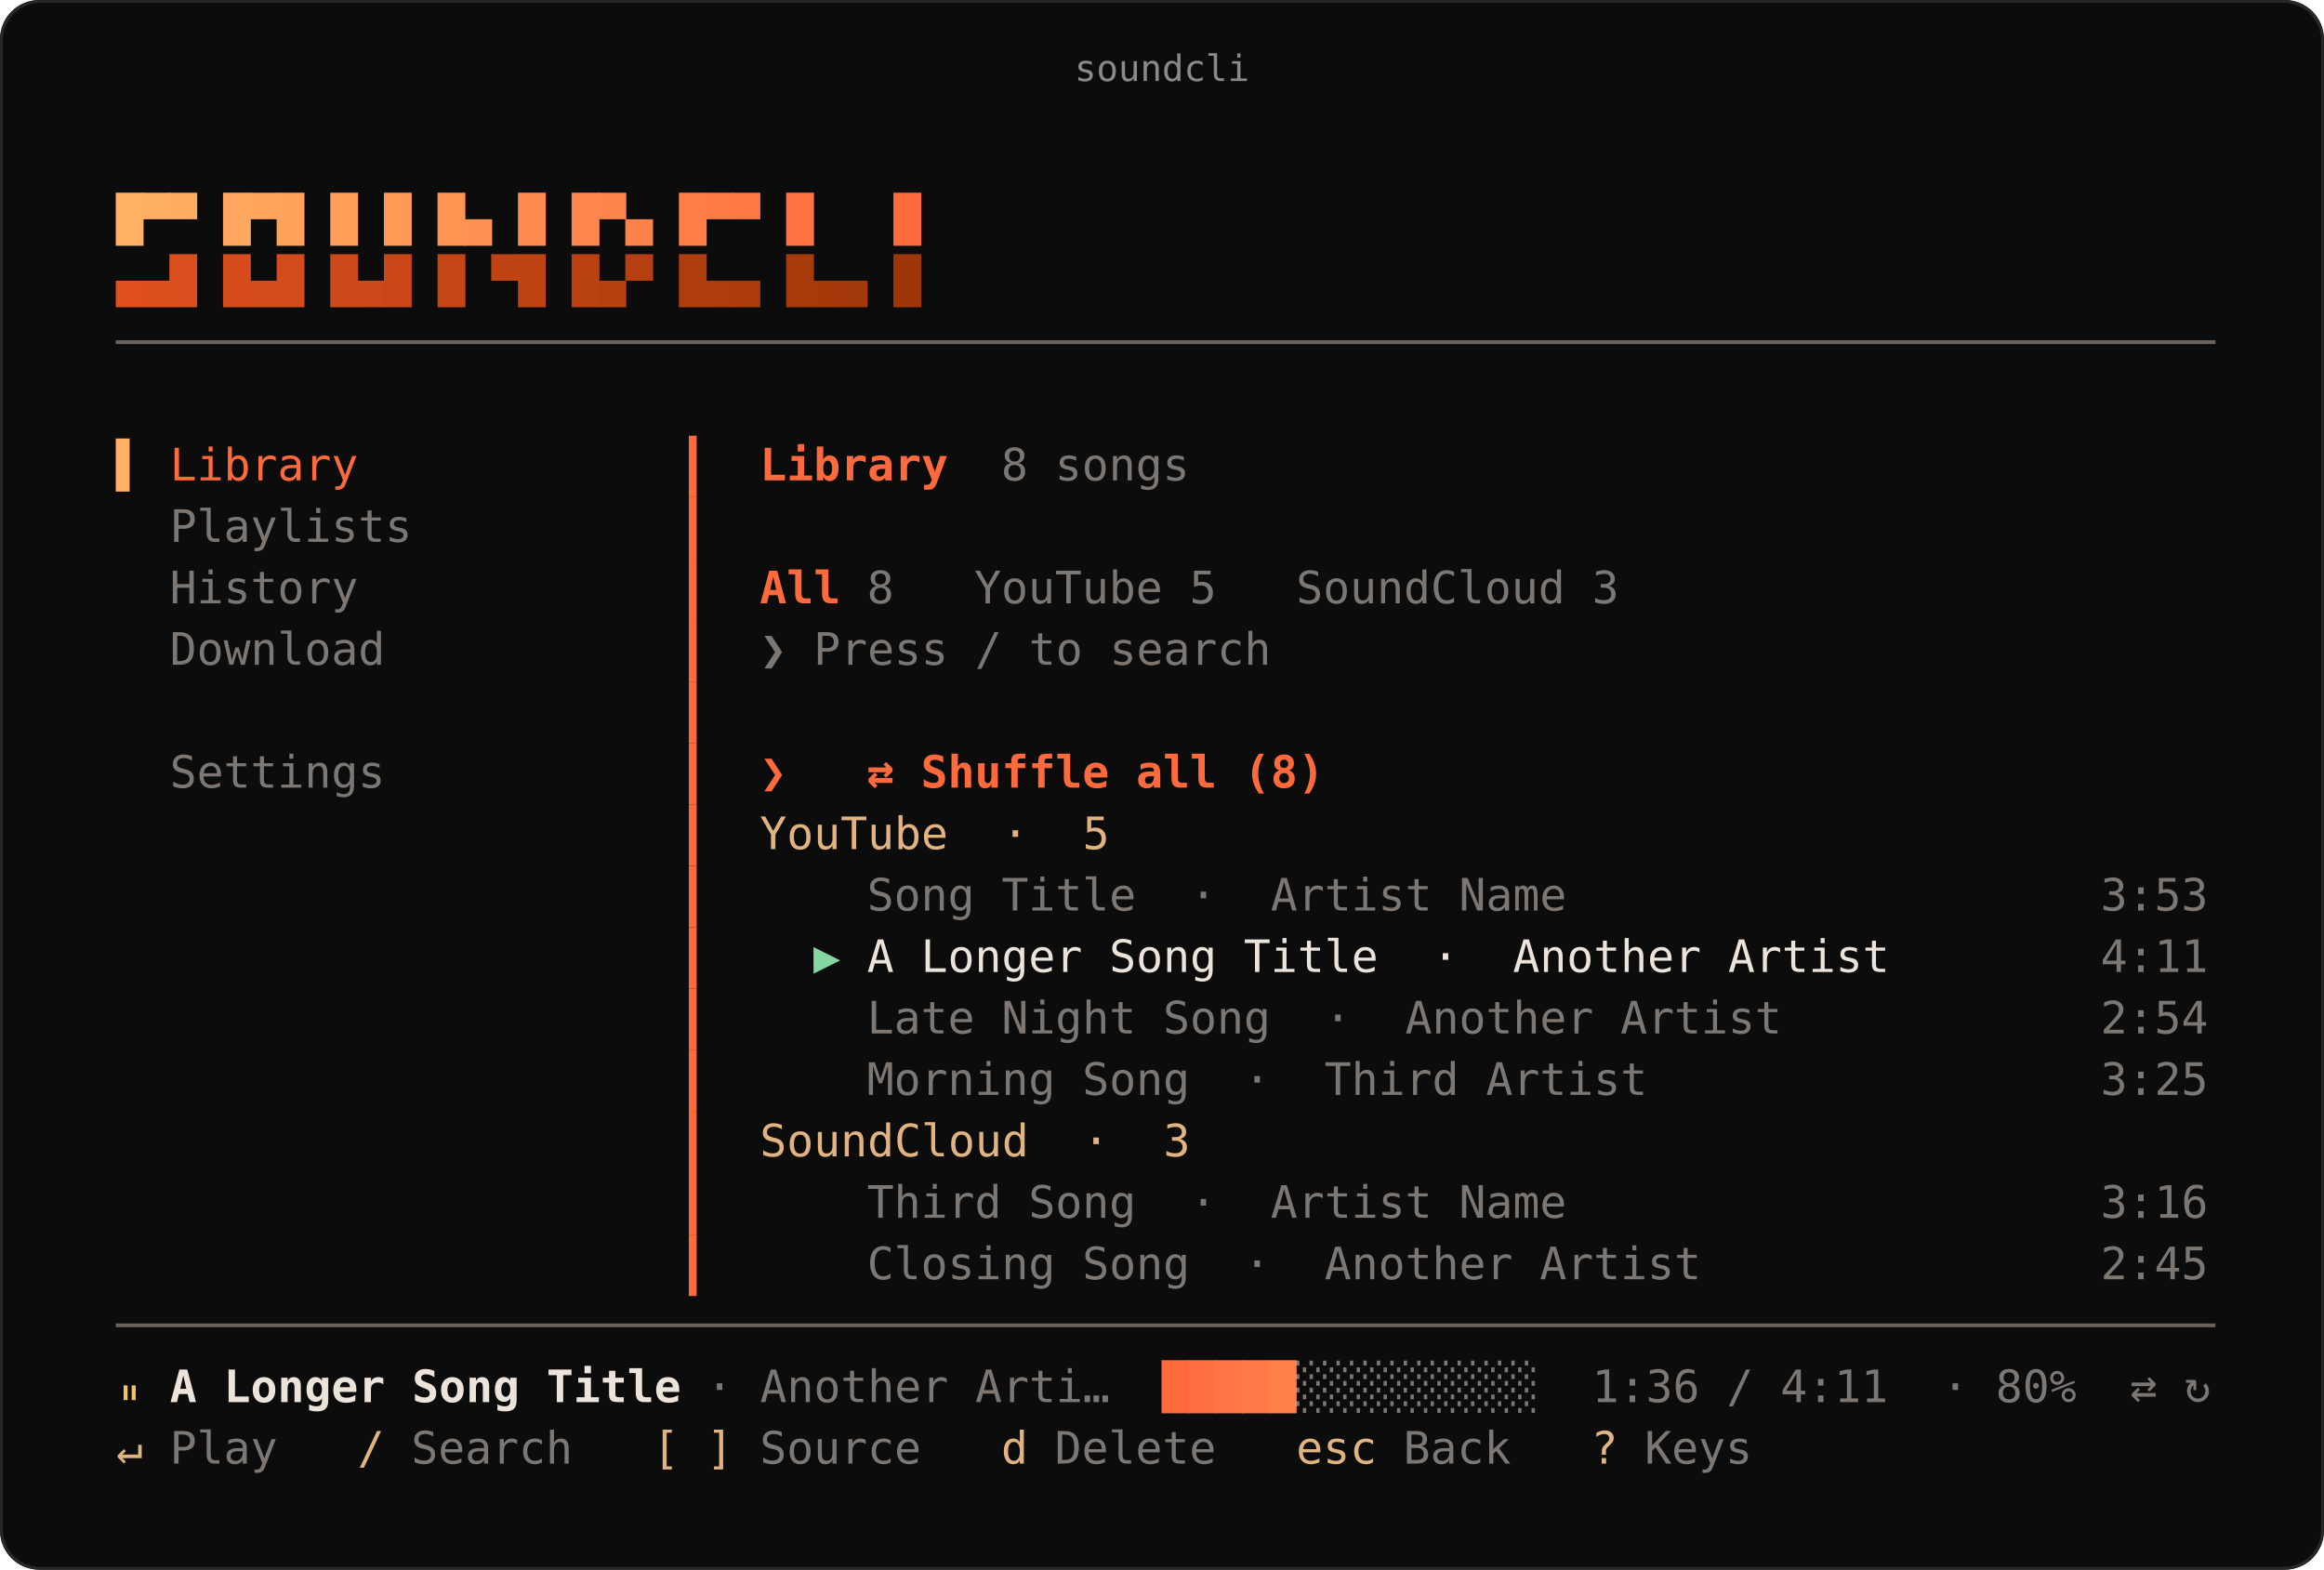
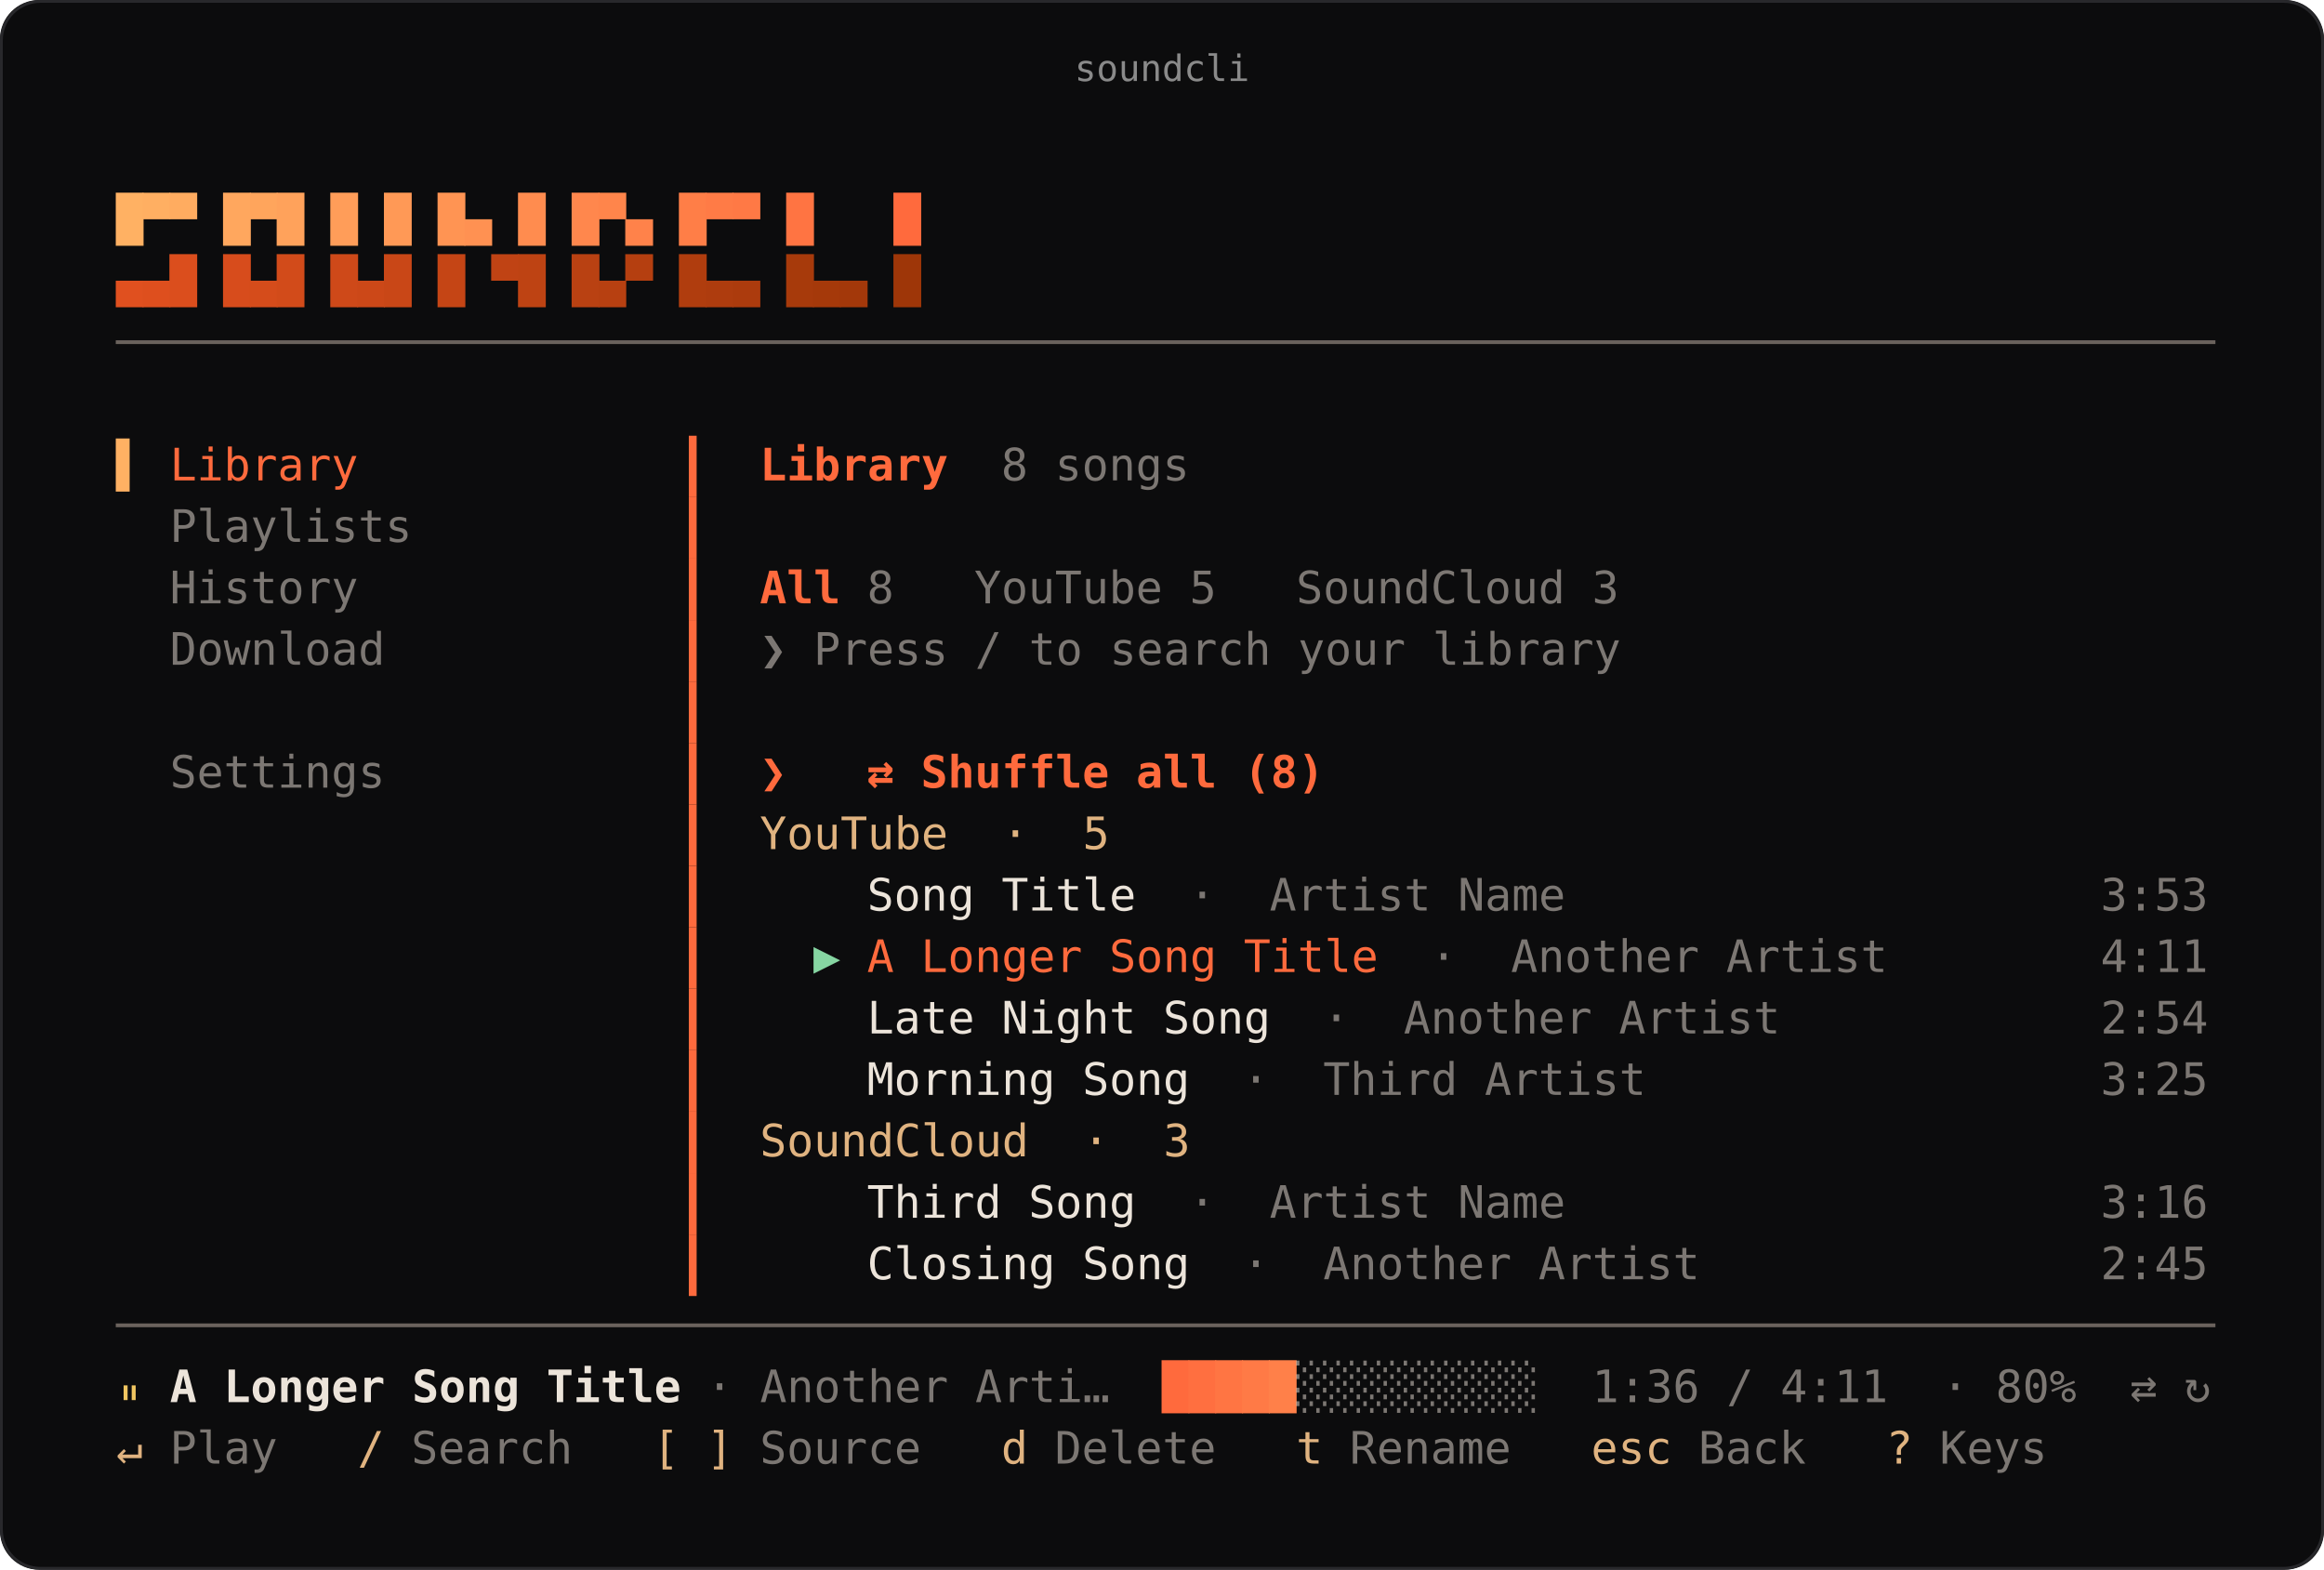
<svg xmlns="http://www.w3.org/2000/svg" width="832" height="562" viewBox="0 0 832 562" style="max-width: 832px; width: 100%; height: auto;" role="img">
  <rect width="100%" height="100%" rx="14" fill="#0c0c0d" />
  <rect x="0.5" y="0.5" width="831" height="561" rx="14" fill="none" stroke="#28282b" stroke-width="1" />
  <text x="416" y="29" text-anchor="middle" font-family="ui-monospace, &quot;Cascadia Mono&quot;, &quot;SF Mono&quot;, Menlo, Consolas, &quot;DejaVu Sans Mono&quot;, monospace" font-size="13" fill="#8a8a8a">soundcli</text>
  <g font-family="ui-monospace, &quot;Cascadia Mono&quot;, &quot;SF Mono&quot;, Menlo, Consolas, &quot;DejaVu Sans Mono&quot;, monospace" font-size="16" fill="#d8d0c6">
    <text x="41.6" y="84" textLength="9.6" lengthAdjust="spacingAndGlyphs" xml:space="preserve" fill="#ffb163" font-weight="600">█</text>
    <text x="51.2" y="84" textLength="9.6" lengthAdjust="spacingAndGlyphs" xml:space="preserve" fill="#ffaf62" font-weight="600">▀</text>
    <text x="60.8" y="84" textLength="9.6" lengthAdjust="spacingAndGlyphs" xml:space="preserve" fill="#ffac60" font-weight="600">▀</text>
    <text x="80" y="84" textLength="9.6" lengthAdjust="spacingAndGlyphs" xml:space="preserve" fill="#ffa75e" font-weight="600">█</text>
    <text x="89.6" y="84" textLength="9.6" lengthAdjust="spacingAndGlyphs" xml:space="preserve" fill="#ffa55c" font-weight="600">▀</text>
    <text x="99.2" y="84" textLength="9.6" lengthAdjust="spacingAndGlyphs" xml:space="preserve" fill="#ffa25b" font-weight="600">█</text>
    <text x="118.4" y="84" textLength="9.6" lengthAdjust="spacingAndGlyphs" xml:space="preserve" fill="#ff9d59" font-weight="600">█</text>
    <text x="137.6" y="84" textLength="9.6" lengthAdjust="spacingAndGlyphs" xml:space="preserve" fill="#ff9956" font-weight="600">█</text>
    <text x="156.8" y="84" textLength="9.6" lengthAdjust="spacingAndGlyphs" xml:space="preserve" fill="#ff9453" font-weight="600">█</text>
    <text x="166.4" y="84" textLength="9.6" lengthAdjust="spacingAndGlyphs" xml:space="preserve" fill="#ff9152" font-weight="600">▄</text>
    <text x="185.6" y="84" textLength="9.6" lengthAdjust="spacingAndGlyphs" xml:space="preserve" fill="#ff8c4f" font-weight="600">█</text>
    <text x="204.8" y="84" textLength="9.6" lengthAdjust="spacingAndGlyphs" xml:space="preserve" fill="#ff874d" font-weight="600">█</text>
    <text x="214.4" y="84" textLength="9.6" lengthAdjust="spacingAndGlyphs" xml:space="preserve" fill="#ff854b" font-weight="600">▀</text>
    <text x="224" y="84" textLength="9.6" lengthAdjust="spacingAndGlyphs" xml:space="preserve" fill="#ff824a" font-weight="600">▄</text>
    <text x="243.2" y="84" textLength="9.6" lengthAdjust="spacingAndGlyphs" xml:space="preserve" fill="#ff7e47" font-weight="600">█</text>
    <text x="252.8" y="84" textLength="9.6" lengthAdjust="spacingAndGlyphs" xml:space="preserve" fill="#ff7b46" font-weight="600">▀</text>
    <text x="262.4" y="84" textLength="9.6" lengthAdjust="spacingAndGlyphs" xml:space="preserve" fill="#ff7945" font-weight="600">▀</text>
    <text x="281.6" y="84" textLength="9.6" lengthAdjust="spacingAndGlyphs" xml:space="preserve" fill="#ff7442" font-weight="600">█</text>
    <text x="320" y="84" textLength="9.6" lengthAdjust="spacingAndGlyphs" xml:space="preserve" fill="#ff6a3d" font-weight="600">█</text>
    <text x="41.6" y="106" textLength="9.6" lengthAdjust="spacingAndGlyphs" xml:space="preserve" fill="#e0501f" font-weight="600">▄</text>
    <text x="51.2" y="106" textLength="9.6" lengthAdjust="spacingAndGlyphs" xml:space="preserve" fill="#de4f1e" font-weight="600">▄</text>
    <text x="60.8" y="106" textLength="9.6" lengthAdjust="spacingAndGlyphs" xml:space="preserve" fill="#db4e1d" font-weight="600">█</text>
    <text x="80" y="106" textLength="9.6" lengthAdjust="spacingAndGlyphs" xml:space="preserve" fill="#d74c1c" font-weight="600">█</text>
    <text x="89.6" y="106" textLength="9.6" lengthAdjust="spacingAndGlyphs" xml:space="preserve" fill="#d54c1b" font-weight="600">▄</text>
    <text x="99.2" y="106" textLength="9.6" lengthAdjust="spacingAndGlyphs" xml:space="preserve" fill="#d24b1a" font-weight="600">█</text>
    <text x="118.4" y="106" textLength="9.6" lengthAdjust="spacingAndGlyphs" xml:space="preserve" fill="#ce4919" font-weight="600">█</text>
    <text x="128" y="106" textLength="9.6" lengthAdjust="spacingAndGlyphs" xml:space="preserve" fill="#cc4818" font-weight="600">▄</text>
    <text x="137.6" y="106" textLength="9.6" lengthAdjust="spacingAndGlyphs" xml:space="preserve" fill="#c94717" font-weight="600">█</text>
    <text x="156.8" y="106" textLength="9.6" lengthAdjust="spacingAndGlyphs" xml:space="preserve" fill="#c54515" font-weight="600">█</text>
    <text x="176" y="106" textLength="9.6" lengthAdjust="spacingAndGlyphs" xml:space="preserve" fill="#c04314" font-weight="600">▀</text>
    <text x="185.6" y="106" textLength="9.6" lengthAdjust="spacingAndGlyphs" xml:space="preserve" fill="#be4313" font-weight="600">█</text>
    <text x="204.8" y="106" textLength="9.6" lengthAdjust="spacingAndGlyphs" xml:space="preserve" fill="#b94112" font-weight="600">█</text>
    <text x="214.4" y="106" textLength="9.6" lengthAdjust="spacingAndGlyphs" xml:space="preserve" fill="#b74011" font-weight="600">▄</text>
    <text x="224" y="106" textLength="9.6" lengthAdjust="spacingAndGlyphs" xml:space="preserve" fill="#b53f10" font-weight="600">▀</text>
    <text x="243.2" y="106" textLength="9.6" lengthAdjust="spacingAndGlyphs" xml:space="preserve" fill="#b03d0e" font-weight="600">█</text>
    <text x="252.8" y="106" textLength="9.6" lengthAdjust="spacingAndGlyphs" xml:space="preserve" fill="#ae3c0e" font-weight="600">▄</text>
    <text x="262.4" y="106" textLength="9.6" lengthAdjust="spacingAndGlyphs" xml:space="preserve" fill="#ac3b0d" font-weight="600">▄</text>
    <text x="281.6" y="106" textLength="9.6" lengthAdjust="spacingAndGlyphs" xml:space="preserve" fill="#a73a0b" font-weight="600">█</text>
    <text x="291.2" y="106" textLength="9.6" lengthAdjust="spacingAndGlyphs" xml:space="preserve" fill="#a5390a" font-weight="600">▄</text>
    <text x="300.8" y="106" textLength="9.6" lengthAdjust="spacingAndGlyphs" xml:space="preserve" fill="#a3380a" font-weight="600">▄</text>
    <text x="320" y="106" textLength="9.6" lengthAdjust="spacingAndGlyphs" xml:space="preserve" fill="#9e3608" font-weight="600">█</text>
    <text x="41.6" y="128" textLength="748.8" lengthAdjust="spacingAndGlyphs" xml:space="preserve" fill="#6b635d">──────────────────────────────────────────────────────────────────────────────</text>
    <text x="41.6" y="172" textLength="9.6" lengthAdjust="spacingAndGlyphs" xml:space="preserve" fill="#ffb163">▌</text>
    <text x="60.8" y="172" textLength="67.2" lengthAdjust="spacingAndGlyphs" xml:space="preserve" fill="#ff6a3d">Library</text>
    <rect x="246.6" y="156" width="2.8" height="22" fill="#ff6a3d" />
    <text x="272" y="172" textLength="67.2" lengthAdjust="spacingAndGlyphs" xml:space="preserve" fill="#ff6a3d" font-weight="600">Library</text>
    <text x="358.4" y="172" textLength="67.2" lengthAdjust="spacingAndGlyphs" xml:space="preserve" fill-opacity="0.55">8 songs</text>
    <text x="60.8" y="194" textLength="86.4" lengthAdjust="spacingAndGlyphs" xml:space="preserve" fill-opacity="0.55">Playlists</text>
    <rect x="246.6" y="178" width="2.8" height="22" fill="#ff6a3d" />
    <text x="60.8" y="216" textLength="67.2" lengthAdjust="spacingAndGlyphs" xml:space="preserve" fill-opacity="0.55">History</text>
    <rect x="246.6" y="200" width="2.8" height="22" fill="#ff6a3d" />
    <text x="272" y="216" textLength="28.8" lengthAdjust="spacingAndGlyphs" xml:space="preserve" fill="#ff6a3d" font-weight="600">All</text>
    <text x="310.4" y="216" textLength="9.6" lengthAdjust="spacingAndGlyphs" xml:space="preserve" fill-opacity="0.55">8</text>
    <text x="348.8" y="216" textLength="86.4" lengthAdjust="spacingAndGlyphs" xml:space="preserve" fill-opacity="0.55">YouTube 5</text>
    <text x="464" y="216" textLength="115.2" lengthAdjust="spacingAndGlyphs" xml:space="preserve" fill-opacity="0.55">SoundCloud 3</text>
    <text x="60.8" y="238" textLength="76.8" lengthAdjust="spacingAndGlyphs" xml:space="preserve" fill-opacity="0.55">Download</text>
    <rect x="246.6" y="222" width="2.8" height="22" fill="#ff6a3d" />
-     <text x="272" y="238" textLength="182.4" lengthAdjust="spacingAndGlyphs" xml:space="preserve" fill-opacity="0.55">❯ Press / to search</text>
+     <text x="272" y="238" textLength="307.2" lengthAdjust="spacingAndGlyphs" xml:space="preserve" fill-opacity="0.55">❯ Press / to search your library</text>
    <rect x="246.6" y="244" width="2.8" height="22" fill="#ff6a3d" />
    <text x="60.8" y="282" textLength="76.8" lengthAdjust="spacingAndGlyphs" xml:space="preserve" fill-opacity="0.55">Settings</text>
    <rect x="246.6" y="266" width="2.8" height="22" fill="#ff6a3d" />
    <text x="272" y="282" textLength="9.6" lengthAdjust="spacingAndGlyphs" xml:space="preserve" fill="#ff6a3d">❯</text>
    <text x="310.4" y="282" textLength="163.2" lengthAdjust="spacingAndGlyphs" xml:space="preserve" fill="#ff6a3d" font-weight="600">⇄ Shuffle all (8)</text>
    <rect x="246.6" y="288" width="2.8" height="22" fill="#ff6a3d" />
    <text x="272" y="304" textLength="124.8" lengthAdjust="spacingAndGlyphs" xml:space="preserve" fill="#e0b380">YouTube  ·  5</text>
    <rect x="246.6" y="310" width="2.8" height="22" fill="#ff6a3d" />
-     <text x="310.4" y="326" textLength="249.6" lengthAdjust="spacingAndGlyphs" xml:space="preserve" fill-opacity="0.55">Song Title  ·  Artist Name</text>
+     <text x="310.4" y="326" textLength="96" lengthAdjust="spacingAndGlyphs" xml:space="preserve" fill="#ece4da">Song Title</text>
+     <text x="425.6" y="326" textLength="134.4" lengthAdjust="spacingAndGlyphs" xml:space="preserve" fill-opacity="0.55">·  Artist Name</text>
    <text x="752" y="326" textLength="38.4" lengthAdjust="spacingAndGlyphs" xml:space="preserve" fill-opacity="0.55">3:53</text>
    <rect x="246.6" y="332" width="2.8" height="22" fill="#ff6a3d" />
    <text x="291.2" y="348" textLength="9.6" lengthAdjust="spacingAndGlyphs" xml:space="preserve" fill="#86d6a2">▶</text>
-     <text x="310.4" y="348" textLength="364.8" lengthAdjust="spacingAndGlyphs" xml:space="preserve" fill="#ece4da">A Longer Song Title  ·  Another Artist</text>
+     <text x="310.4" y="348" textLength="182.4" lengthAdjust="spacingAndGlyphs" xml:space="preserve" fill="#ff6a3d">A Longer Song Title</text>
+     <text x="512" y="348" textLength="163.2" lengthAdjust="spacingAndGlyphs" xml:space="preserve" fill-opacity="0.55">·  Another Artist</text>
    <text x="752" y="348" textLength="38.4" lengthAdjust="spacingAndGlyphs" xml:space="preserve" fill-opacity="0.55">4:11</text>
    <rect x="246.6" y="354" width="2.8" height="22" fill="#ff6a3d" />
-     <text x="310.4" y="370" textLength="326.4" lengthAdjust="spacingAndGlyphs" xml:space="preserve" fill-opacity="0.55">Late Night Song  ·  Another Artist</text>
+     <text x="310.4" y="370" textLength="144" lengthAdjust="spacingAndGlyphs" xml:space="preserve" fill="#ece4da">Late Night Song</text>
+     <text x="473.6" y="370" textLength="163.2" lengthAdjust="spacingAndGlyphs" xml:space="preserve" fill-opacity="0.55">·  Another Artist</text>
    <text x="752" y="370" textLength="38.4" lengthAdjust="spacingAndGlyphs" xml:space="preserve" fill-opacity="0.55">2:54</text>
    <rect x="246.6" y="376" width="2.8" height="22" fill="#ff6a3d" />
-     <text x="310.4" y="392" textLength="278.4" lengthAdjust="spacingAndGlyphs" xml:space="preserve" fill-opacity="0.55">Morning Song  ·  Third Artist</text>
+     <text x="310.4" y="392" textLength="115.2" lengthAdjust="spacingAndGlyphs" xml:space="preserve" fill="#ece4da">Morning Song</text>
+     <text x="444.8" y="392" textLength="144" lengthAdjust="spacingAndGlyphs" xml:space="preserve" fill-opacity="0.55">·  Third Artist</text>
    <text x="752" y="392" textLength="38.4" lengthAdjust="spacingAndGlyphs" xml:space="preserve" fill-opacity="0.55">3:25</text>
    <rect x="246.6" y="398" width="2.8" height="22" fill="#ff6a3d" />
    <text x="272" y="414" textLength="153.6" lengthAdjust="spacingAndGlyphs" xml:space="preserve" fill="#e0b380">SoundCloud  ·  3</text>
    <rect x="246.6" y="420" width="2.8" height="22" fill="#ff6a3d" />
-     <text x="310.4" y="436" textLength="249.6" lengthAdjust="spacingAndGlyphs" xml:space="preserve" fill-opacity="0.55">Third Song  ·  Artist Name</text>
+     <text x="310.4" y="436" textLength="96" lengthAdjust="spacingAndGlyphs" xml:space="preserve" fill="#ece4da">Third Song</text>
+     <text x="425.6" y="436" textLength="134.4" lengthAdjust="spacingAndGlyphs" xml:space="preserve" fill-opacity="0.55">·  Artist Name</text>
    <text x="752" y="436" textLength="38.4" lengthAdjust="spacingAndGlyphs" xml:space="preserve" fill-opacity="0.55">3:16</text>
    <rect x="246.6" y="442" width="2.8" height="22" fill="#ff6a3d" />
-     <text x="310.4" y="458" textLength="297.6" lengthAdjust="spacingAndGlyphs" xml:space="preserve" fill-opacity="0.55">Closing Song  ·  Another Artist</text>
+     <text x="310.4" y="458" textLength="115.2" lengthAdjust="spacingAndGlyphs" xml:space="preserve" fill="#ece4da">Closing Song</text>
+     <text x="444.8" y="458" textLength="163.2" lengthAdjust="spacingAndGlyphs" xml:space="preserve" fill-opacity="0.55">·  Another Artist</text>
    <text x="752" y="458" textLength="38.4" lengthAdjust="spacingAndGlyphs" xml:space="preserve" fill-opacity="0.55">2:45</text>
    <text x="41.6" y="480" textLength="748.8" lengthAdjust="spacingAndGlyphs" xml:space="preserve" fill="#6b635d">──────────────────────────────────────────────────────────────────────────────</text>
    <text x="41.6" y="502" textLength="9.6" lengthAdjust="spacingAndGlyphs" xml:space="preserve" fill="#f0c560">⏸</text>
    <text x="60.8" y="502" textLength="182.4" lengthAdjust="spacingAndGlyphs" xml:space="preserve" fill="#ece4da" font-weight="600">A Longer Song Title</text>
    <text x="252.8" y="502" textLength="144" lengthAdjust="spacingAndGlyphs" xml:space="preserve" fill-opacity="0.55">· Another Arti…</text>
    <text x="416" y="502" textLength="9.6" lengthAdjust="spacingAndGlyphs" xml:space="preserve" fill="#ff6a3d">█</text>
    <text x="425.6" y="502" textLength="9.6" lengthAdjust="spacingAndGlyphs" xml:space="preserve" fill="#ff6f40">█</text>
    <text x="435.2" y="502" textLength="9.6" lengthAdjust="spacingAndGlyphs" xml:space="preserve" fill="#ff7543">█</text>
    <text x="444.8" y="502" textLength="9.6" lengthAdjust="spacingAndGlyphs" xml:space="preserve" fill="#ff7a46">█</text>
    <text x="454.4" y="502" textLength="9.6" lengthAdjust="spacingAndGlyphs" xml:space="preserve" fill="#ff8049">█</text>
    <text x="464" y="502" textLength="326.4" lengthAdjust="spacingAndGlyphs" xml:space="preserve" fill-opacity="0.55">░░░░░░░░░  1:36 / 4:11  · 80%  ⇄ ↻</text>
    <text x="41.6" y="524" textLength="9.6" lengthAdjust="spacingAndGlyphs" xml:space="preserve" fill="#e0b380">↵</text>
    <text x="60.8" y="524" textLength="38.4" lengthAdjust="spacingAndGlyphs" xml:space="preserve" fill-opacity="0.55">Play</text>
    <text x="128" y="524" textLength="9.6" lengthAdjust="spacingAndGlyphs" xml:space="preserve" fill="#e0b380">/</text>
    <text x="147.2" y="524" textLength="57.6" lengthAdjust="spacingAndGlyphs" xml:space="preserve" fill-opacity="0.55">Search</text>
    <text x="233.6" y="524" textLength="28.8" lengthAdjust="spacingAndGlyphs" xml:space="preserve" fill="#e0b380">[ ]</text>
    <text x="272" y="524" textLength="57.6" lengthAdjust="spacingAndGlyphs" xml:space="preserve" fill-opacity="0.55">Source</text>
    <text x="358.4" y="524" textLength="9.6" lengthAdjust="spacingAndGlyphs" xml:space="preserve" fill="#e0b380">d</text>
    <text x="377.6" y="524" textLength="57.6" lengthAdjust="spacingAndGlyphs" xml:space="preserve" fill-opacity="0.55">Delete</text>
-     <text x="464" y="524" textLength="28.8" lengthAdjust="spacingAndGlyphs" xml:space="preserve" fill="#e0b380">esc</text>
-     <text x="502.4" y="524" textLength="38.4" lengthAdjust="spacingAndGlyphs" xml:space="preserve" fill-opacity="0.55">Back</text>
-     <text x="569.6" y="524" textLength="9.6" lengthAdjust="spacingAndGlyphs" xml:space="preserve" fill="#e0b380">?</text>
-     <text x="588.8" y="524" textLength="38.4" lengthAdjust="spacingAndGlyphs" xml:space="preserve" fill-opacity="0.55">Keys</text>
+     <text x="464" y="524" textLength="9.6" lengthAdjust="spacingAndGlyphs" xml:space="preserve" fill="#e0b380">t</text>
+     <text x="483.2" y="524" textLength="57.6" lengthAdjust="spacingAndGlyphs" xml:space="preserve" fill-opacity="0.55">Rename</text>
+     <text x="569.6" y="524" textLength="28.8" lengthAdjust="spacingAndGlyphs" xml:space="preserve" fill="#e0b380">esc</text>
+     <text x="608" y="524" textLength="38.4" lengthAdjust="spacingAndGlyphs" xml:space="preserve" fill-opacity="0.55">Back</text>
+     <text x="675.2" y="524" textLength="9.6" lengthAdjust="spacingAndGlyphs" xml:space="preserve" fill="#e0b380">?</text>
+     <text x="694.4" y="524" textLength="38.4" lengthAdjust="spacingAndGlyphs" xml:space="preserve" fill-opacity="0.55">Keys</text>
  </g>
</svg>
